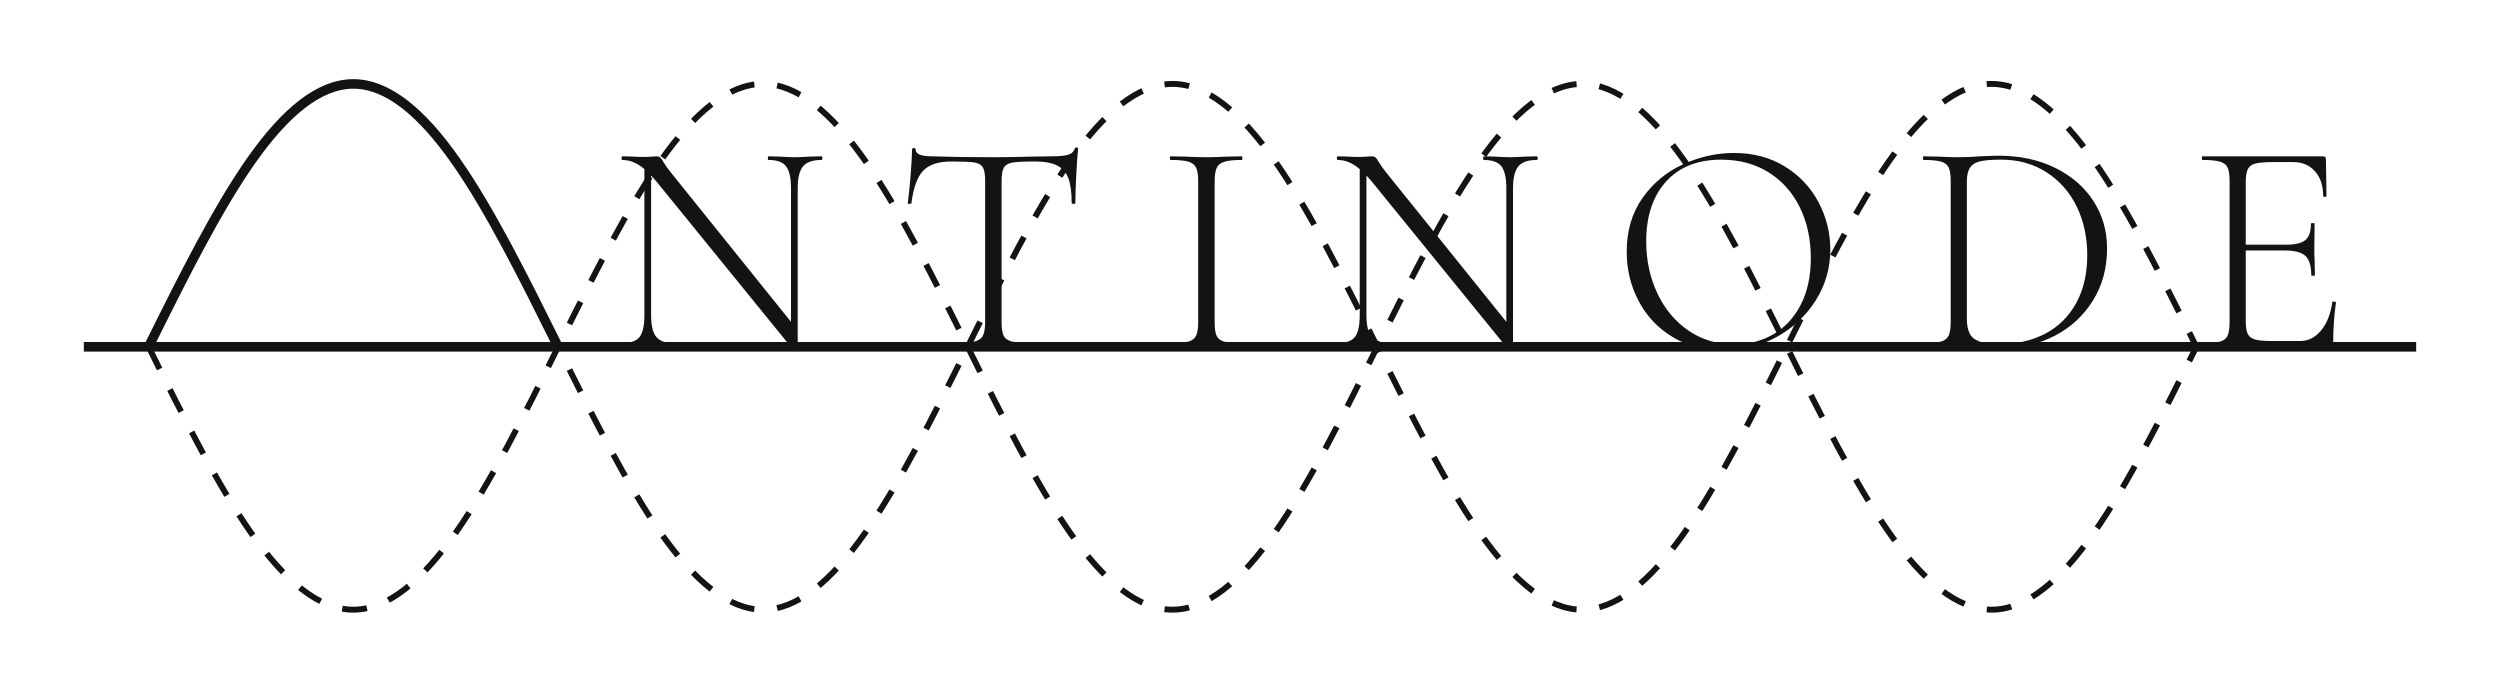
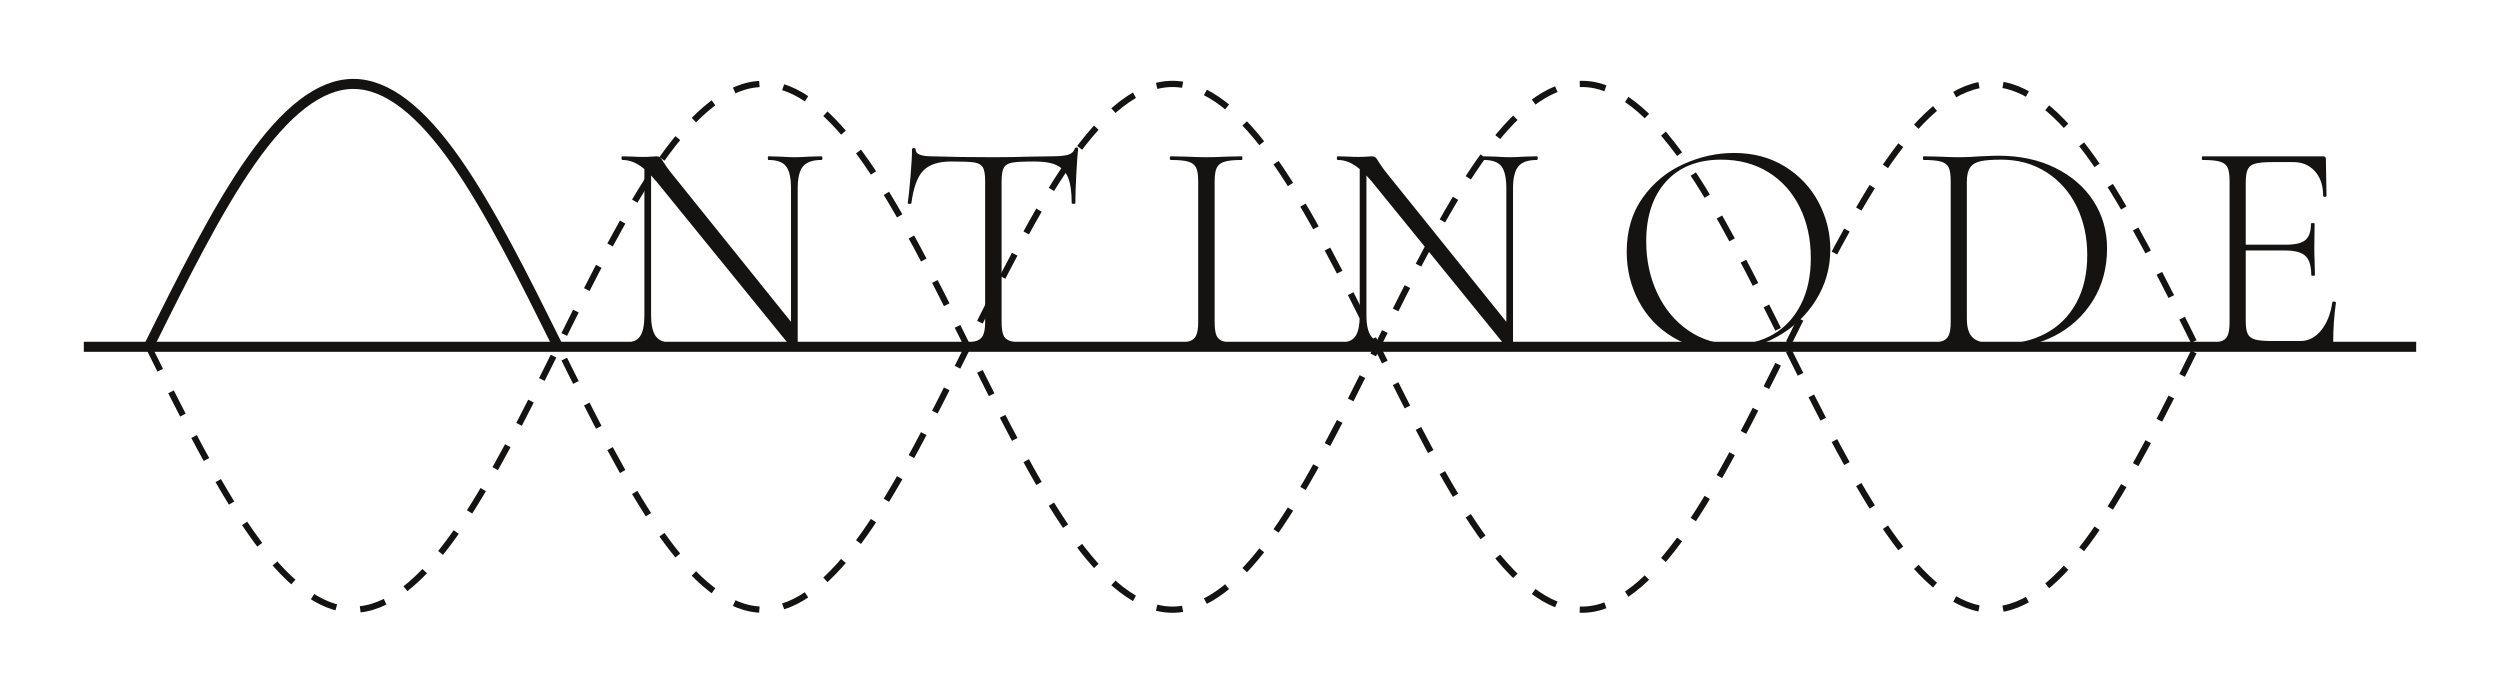
- <svg xmlns="http://www.w3.org/2000/svg" width="1312" height="364" fill="#141312" viewBox="-78 -182 1312.4 364">
-   <g fill="none" stroke="#141312" stroke-dasharray="13.03 12.02" stroke-width="3.11">
-     <path d="M0 0c17.92-36.13 35.83-72.03 53.75-97.58S89.58-138 107.5-138s35.83 14.87 53.75 40.42S197.08-36.13 215 0s35.83 72.03 53.75 97.58S304.58 138 322.5 138s35.83-14.87 53.75-40.42S412.08 36.13 430 0s35.83-72.03 53.75-97.58S519.58-138 537.5-138s35.83 14.87 53.75 40.42S627.08-36.13 645 0s35.83 72.03 53.75 97.58S734.58 138 752.5 138s35.83-14.87 53.75-40.42S842.08 36.13 860 0s35.83-72.03 53.75-97.58S949.58-138 967.5-138s35.83 14.87 53.75 40.42S1057.08-36.13 1075 0" />
-     <path d="M0 0c17.92 36.13 35.83 72.03 53.75 97.58S89.58 138 107.5 138s35.83-14.87 53.75-40.42S197.08 36.13 215 0s35.83-72.03 53.75-97.58S304.58-138 322.5-138s35.83 14.87 53.75 40.42S412.08-36.13 430 0s35.83 72.03 53.75 97.58S519.58 138 537.5 138s35.83-14.87 53.75-40.42S627.08 36.13 645 0s35.83-72.03 53.75-97.58S734.58-138 752.5-138s35.83 14.87 53.75 40.42S842.08-36.13 860 0s35.83 72.03 53.75 97.58S949.58 138 967.5 138s35.83-14.87 53.75-40.42S1057.08 36.13 1075 0" />
+ <svg xmlns="http://www.w3.org/2000/svg" viewBox="-78.0 -182.0 1312.4 364.0" width="1312" height="364" fill="#141312">
+   <g fill="none" stroke="#141312" stroke-width="3.27" stroke-linecap="butt" stroke-linejoin="miter" stroke-dasharray="13.73 12.67">
+     <path d="M 0.00 -0.00 C 17.92 -36.13 35.83 -72.03 53.75 -97.58 C 71.67 -123.13 89.58 -138.00 107.50 -138.00 C 125.42 -138.00 143.33 -123.13 161.25 -97.58 C 179.17 -72.03 197.08 -36.13 215.00 -0.00 C 232.92 36.13 250.83 72.03 268.75 97.58 C 286.67 123.13 304.58 138.00 322.50 138.00 C 340.42 138.00 358.33 123.13 376.25 97.58 C 394.17 72.03 412.08 36.13 430.00 0.00 C 447.92 -36.13 465.83 -72.03 483.75 -97.58 C 501.67 -123.13 519.58 -138.00 537.50 -138.00 C 555.42 -138.00 573.33 -123.13 591.25 -97.58 C 609.17 -72.03 627.08 -36.13 645.00 -0.00 C 662.92 36.13 680.83 72.03 698.75 97.58 C 716.67 123.13 734.58 138.00 752.50 138.00 C 770.42 138.00 788.33 123.13 806.25 97.58 C 824.17 72.03 842.08 36.13 860.00 0.00 C 877.92 -36.13 895.83 -72.03 913.75 -97.58 C 931.67 -123.13 949.58 -138.00 967.50 -138.00 C 985.42 -138.00 1003.33 -123.13 1021.25 -97.58 C 1039.17 -72.03 1057.08 -36.13 1075.00 -0.00" />
+     <path d="M 0.00 0.00 C 17.92 36.13 35.83 72.03 53.75 97.58 C 71.67 123.13 89.58 138.00 107.50 138.00 C 125.42 138.00 143.33 123.13 161.25 97.58 C 179.17 72.03 197.08 36.13 215.00 0.00 C 232.92 -36.13 250.83 -72.03 268.75 -97.58 C 286.67 -123.13 304.58 -138.00 322.50 -138.00 C 340.42 -138.00 358.33 -123.13 376.25 -97.58 C 394.17 -72.03 412.08 -36.13 430.00 -0.00 C 447.92 36.13 465.83 72.03 483.75 97.58 C 501.67 123.13 519.58 138.00 537.50 138.00 C 555.42 138.00 573.33 123.13 591.25 97.58 C 609.17 72.03 627.08 36.13 645.00 0.00 C 662.92 -36.13 680.83 -72.03 698.75 -97.58 C 716.67 -123.13 734.58 -138.00 752.50 -138.00 C 770.42 -138.00 788.33 -123.13 806.25 -97.58 C 824.17 -72.03 842.08 -36.13 860.00 -0.00 C 877.92 36.13 895.83 72.03 913.75 97.58 C 931.67 123.13 949.58 138.00 967.50 138.00 C 985.42 138.00 1003.33 123.13 1021.25 97.58 C 1039.17 72.03 1057.08 36.13 1075.00 0.00" />
  </g>
-   <path fill="none" stroke="#141312" stroke-width="5.01" d="M0 0c17.92-36.13 35.83-72.03 53.75-97.58S89.58-138 107.5-138s35.83 14.87 53.75 40.42S197.08-36.13 215 0M-34 0h1224.4" />
-   <path d="M353.24-98.08q-6.88 0-9.68 3.36t-2.8 11.52V1.76q0 .32-.8.48t-1.12-.16l-72.32-88.96-2.72-3.04v73.28q0 8.16 2.72 11.44t9.44 3.28q.48 0 .48.96t-.48.96q-3.84 0-5.92-.16l-7.68-.16-7.84.16q-2.08.16-6.24.16-.32 0-.32-.96t.32-.96q6.88 0 9.44-3.2t2.56-11.52v-76.64q-5.6-4.8-11.52-4.8-.48 0-.48-.96t.48-.96l5.76.16q1.76.16 4.96.16 2.72 0 4.48-.16t2.72-.16q1.12 0 1.84.56t1.68 2.32q1.76 2.88 3.84 5.44l63.2 78.56V-83.2q0-8.16-2.56-11.52t-9.28-3.36q-.32 0-.32-.96t.32-.96l6.08.16q4.8.32 7.68.32 2.72 0 7.84-.32l6.24-.16q.48 0 .48.96t-.48.96m47.2 22.72q0 .32-.96.32t-.96-.32q.64-4.32 1.44-13.84t.8-14.32q0-.8.96-.8t.96.8q0 3.52 8.48 3.52 13.76.48 32.16.48 9.44 0 20-.32l10.88-.16q5.76 0 8.48-.8t3.52-3.2q.16-.64.96-.64t.8.64q-.48 4.48-.96 13.68t-.48 14.96q0 .32-.96.32t-.96-.32q0-8.48-1.76-13.12t-5.92-6.72-11.68-2.08q-8.32 0-11.68.56T449-94.08t-1.2 7.36v73.76q0 4.96 1.12 7.2t4.48 3.04 10.56.8q.32 0 .32.96t-.32.96q-5.28 0-8.32-.16l-12.32-.16-11.68.16q-3.2.16-8.8.16-.32 0-.32-.96t.32-.96q7.2 0 10.56-.8t4.56-3.12 1.2-7.12v-74.08q0-5.28-1.28-7.28t-4.56-2.48-11.92-.48q-10.08 0-14.72 4.8t-6.24 17.12m159.2 62.4q0 4.96 1.04 7.2t3.92 3.04 9.28.8q.32 0 .32.96t-.32.96q-4.8 0-7.52-.16l-11.2-.16-10.72.16q-2.88.16-7.84.16-.48 0-.48-.96t.48-.96q6.24 0 9.2-.8t4.08-3.12 1.12-7.12v-74.08q0-4.8-1.12-7.04t-4.08-3.12-9.2-.88q-.48 0-.48-.96t.48-.96l7.84.16q6.72.32 10.72.32 4.48 0 11.2-.32l7.52-.16q.32 0 .32.96t-.32.96q-6.24 0-9.2.96t-4 3.28-1.04 7.12Zm169.12-85.12q-6.88 0-9.68 3.36t-2.8 11.52V1.76q0 .32-.8.48t-1.12-.16l-72.32-88.96-2.72-3.04v73.28q0 8.16 2.72 11.44t9.44 3.28q.48 0 .48.96t-.48.96q-3.84 0-5.92-.16l-7.68-.16-7.84.16q-2.08.16-6.24.16-.32 0-.32-.96t.32-.96q6.88 0 9.44-3.2t2.56-11.52v-76.64q-5.6-4.8-11.52-4.8-.48 0-.48-.96t.48-.96l5.76.16q1.76.16 4.96.16 2.72 0 4.48-.16t2.72-.16q1.12 0 1.84.56t1.68 2.32q1.76 2.88 3.84 5.44l63.2 78.56V-83.2q0-8.16-2.56-11.52t-9.28-3.36q-.32 0-.32-.96t.32-.96l6.08.16q4.8.32 7.68.32 2.72 0 7.84-.32l6.24-.16q.48 0 .48.96t-.48.96m47.2 48.16q0-16.48 8.32-28.24t21.36-17.68 26.64-5.92q15.2 0 26.72 7.12t17.68 18.8 6.16 24.8q0 14.56-7.68 26.72T854.6-5.12t-27.92 7.04q-14.88 0-26.48-6.96t-17.92-18.88-6.32-26m96.64 3.36q0-15.04-5.84-26.8t-16.48-18.32-24.72-6.56q-18.56 0-28.96 11.52t-10.4 31.36q0 14.88 5.84 27.28t16.4 19.6 24 7.2q11.36 0 20.48-5.28t14.4-15.52 5.28-24.48M963 .16q-2.24-.16-5.52-.32t-7.28-.16l-10.56.16q-2.88.16-8 .16-.32 0-.32-.96t.32-.96q6.24 0 9.2-.8t4.08-3.12 1.12-7.12v-74.08q0-4.8-1.04-7.04t-4-3.12-9.2-.88q-.32 0-.32-.96t.32-.96l7.84.16q6.72.32 10.56.32 5.6 0 11.36-.48 7.04-.32 9.6-.32 16.8 0 29.76 6.4T1021-76.48t7.12 24.8q0 15.52-7.44 27.44t-19.92 18.4T973.4.64q-4.64 0-10.4-.48m54.72-48.32q0-14.08-5.52-25.44t-15.84-18-23.76-6.64q-7.04 0-10.8.8t-5.52 3.28-1.76 7.44v72q0 4.8 1.44 7.68t5.12 4.24 10.72 1.36q13.44 0 23.84-5.44t16.24-16 5.84-25.28m130.56 24.96q-1.44 10.08-1.44 20.8 0 1.28-.56 1.84t-2 .56h-66.08q-.32 0-.32-.96t.32-.96q6.24 0 9.2-.8t4-3.12 1.04-7.12v-74.08q0-4.8-1.04-7.04t-4-3.12-9.2-.88q-.32 0-.32-.96t.32-.96h63.36q1.44 0 1.44 1.44l.32 19.36q0 .48-.88.48t-.88-.48q0-8.16-4.32-12.96t-11.36-4.8h-11.04q-6.08 0-8.96.8t-3.92 3.04-1.04 7.04v32.48h21.12q7.36 0 10.24-2.48t2.88-8.56q0-.32.96-.32t.96.32l-.16 12.64q0 4.64.16 6.88l.16 7.52q0 .32-.96.32t-.96-.32q0-7.2-3.04-10.08t-10.72-2.88h-20.64v36.96q0 4.64 1.04 6.8t3.84 2.96 9.04.8h14.72q6.4 0 10.96-5.6t5.84-14.72q0-.48.96-.4t.96.56" />
+   <g fill="none" stroke="#141312" stroke-width="5.28" stroke-linecap="butt" stroke-linejoin="miter">
+     <path d="M 0.00 -0.00 C 17.92 -36.13 35.83 -72.03 53.75 -97.58 C 71.67 -123.13 89.58 -138.00 107.50 -138.00 C 125.42 -138.00 143.33 -123.13 161.25 -97.58 C 179.17 -72.03 197.08 -36.13 215.00 -0.00" />
+   </g>
+   <path d="M -34.0 0 L 1190.4 0" fill="none" stroke="#141312" stroke-width="5.28" />
+   <path d="M353.24 -98.08Q346.36 -98.08 343.56 -94.72Q340.76 -91.36 340.76 -83.20V1.76Q340.76 2.08 339.96 2.24Q339.16 2.40 338.84 2.08L266.52 -86.88L263.80 -89.92V-16.64Q263.80 -8.48 266.52 -5.20Q269.24 -1.92 275.96 -1.92Q276.44 -1.92 276.44 -0.96Q276.44 0.00 275.96 0.00Q272.12 0.00 270.04 -0.16L262.36 -0.32L254.52 -0.16Q252.44 0.00 248.28 0.00Q247.96 0.00 247.96 -0.96Q247.96 -1.92 248.28 -1.92Q255.16 -1.92 257.72 -5.12Q260.28 -8.32 260.28 -16.64V-93.28Q254.68 -98.08 248.76 -98.08Q248.28 -98.08 248.28 -99.04Q248.28 -100.00 248.76 -100.00L254.52 -99.84Q256.28 -99.68 259.48 -99.68Q262.20 -99.68 263.96 -99.84Q265.72 -100.00 266.68 -100.00Q267.80 -100.00 268.52 -99.44Q269.24 -98.88 270.20 -97.12Q271.96 -94.24 274.04 -91.68L337.24 -13.12V-83.20Q337.24 -91.36 334.68 -94.72Q332.12 -98.08 325.40 -98.08Q325.08 -98.08 325.08 -99.04Q325.08 -100.00 325.40 -100.00L331.48 -99.84Q336.28 -99.52 339.16 -99.52Q341.88 -99.52 347.00 -99.84L353.24 -100.00Q353.72 -100.00 353.72 -99.04Q353.72 -98.08 353.24 -98.08ZM400.44 -75.36Q400.44 -75.04 399.48 -75.04Q398.52 -75.04 398.52 -75.36Q399.16 -79.68 399.96 -89.20Q400.76 -98.72 400.76 -103.52Q400.76 -104.32 401.72 -104.32Q402.68 -104.32 402.68 -103.52Q402.68 -100.00 411.16 -100.00Q424.92 -99.52 443.32 -99.52Q452.76 -99.52 463.32 -99.84L474.20 -100.00Q479.96 -100.00 482.68 -100.80Q485.40 -101.60 486.20 -104.00Q486.36 -104.64 487.16 -104.64Q487.96 -104.64 487.96 -104.00Q487.48 -99.52 487.00 -90.32Q486.52 -81.12 486.52 -75.36Q486.52 -75.04 485.56 -75.04Q484.60 -75.04 484.60 -75.36Q484.60 -83.84 482.84 -88.48Q481.08 -93.12 476.92 -95.20Q472.76 -97.28 465.24 -97.28Q456.92 -97.28 453.56 -96.72Q450.20 -96.16 449.00 -94.08Q447.80 -92.00 447.80 -86.72V-12.96Q447.80 -8.00 448.92 -5.76Q450.04 -3.52 453.40 -2.72Q456.76 -1.92 463.96 -1.92Q464.28 -1.92 464.28 -0.96Q464.28 0.00 463.96 0.00Q458.68 0.00 455.64 -0.16L443.32 -0.32L431.64 -0.16Q428.44 0.00 422.84 0.00Q422.52 0.00 422.52 -0.96Q422.52 -1.92 422.84 -1.92Q430.04 -1.92 433.40 -2.72Q436.76 -3.52 437.96 -5.84Q439.16 -8.16 439.16 -12.96V-87.04Q439.16 -92.32 437.88 -94.32Q436.60 -96.32 433.32 -96.80Q430.04 -97.28 421.40 -97.28Q411.32 -97.28 406.68 -92.48Q402.04 -87.68 400.44 -75.36ZM559.64 -12.96Q559.64 -8.00 560.68 -5.76Q561.72 -3.52 564.60 -2.72Q567.48 -1.92 573.88 -1.92Q574.20 -1.92 574.20 -0.96Q574.20 0.00 573.88 0.00Q569.08 0.00 566.36 -0.16L555.16 -0.32L544.44 -0.16Q541.56 0.00 536.60 0.00Q536.12 0.00 536.12 -0.96Q536.12 -1.92 536.60 -1.92Q542.84 -1.92 545.80 -2.72Q548.76 -3.52 549.88 -5.84Q551.00 -8.16 551.00 -12.96V-87.04Q551.00 -91.84 549.88 -94.08Q548.76 -96.32 545.80 -97.20Q542.84 -98.08 536.60 -98.08Q536.12 -98.08 536.12 -99.04Q536.12 -100.00 536.60 -100.00L544.44 -99.84Q551.16 -99.52 555.16 -99.52Q559.64 -99.52 566.36 -99.84L573.88 -100.00Q574.20 -100.00 574.20 -99.04Q574.20 -98.08 573.88 -98.08Q567.64 -98.08 564.68 -97.12Q561.72 -96.16 560.68 -93.84Q559.64 -91.52 559.64 -86.72ZM728.76 -98.08Q721.88 -98.08 719.08 -94.72Q716.28 -91.36 716.28 -83.20V1.76Q716.28 2.08 715.48 2.24Q714.68 2.40 714.36 2.08L642.04 -86.88L639.32 -89.92V-16.64Q639.32 -8.48 642.04 -5.20Q644.76 -1.92 651.48 -1.92Q651.96 -1.92 651.96 -0.96Q651.96 0.00 651.48 0.00Q647.64 0.00 645.56 -0.16L637.88 -0.32L630.04 -0.16Q627.96 0.00 623.80 0.00Q623.48 0.00 623.48 -0.96Q623.48 -1.92 623.80 -1.92Q630.68 -1.92 633.24 -5.12Q635.80 -8.32 635.80 -16.64V-93.28Q630.20 -98.08 624.28 -98.08Q623.80 -98.08 623.80 -99.04Q623.80 -100.00 624.28 -100.00L630.04 -99.84Q631.80 -99.68 635.00 -99.68Q637.72 -99.68 639.48 -99.84Q641.24 -100.00 642.20 -100.00Q643.32 -100.00 644.04 -99.44Q644.76 -98.88 645.72 -97.12Q647.48 -94.24 649.56 -91.68L712.76 -13.12V-83.20Q712.76 -91.36 710.20 -94.72Q707.64 -98.08 700.92 -98.08Q700.60 -98.08 700.60 -99.04Q700.60 -100.00 700.92 -100.00L707.00 -99.84Q711.80 -99.52 714.68 -99.52Q717.40 -99.52 722.52 -99.84L728.76 -100.00Q729.24 -100.00 729.24 -99.04Q729.24 -98.08 728.76 -98.08ZM775.96 -49.92Q775.96 -66.40 784.28 -78.16Q792.60 -89.92 805.64 -95.84Q818.68 -101.76 832.28 -101.76Q847.48 -101.76 859.00 -94.64Q870.52 -87.52 876.68 -75.84Q882.84 -64.16 882.84 -51.04Q882.84 -36.48 875.16 -24.32Q867.48 -12.16 854.60 -5.12Q841.72 1.92 826.68 1.92Q811.80 1.92 800.20 -5.04Q788.60 -12.00 782.28 -23.92Q775.96 -35.84 775.96 -49.92ZM872.60 -46.56Q872.60 -61.60 866.76 -73.36Q860.92 -85.12 850.28 -91.68Q839.64 -98.24 825.56 -98.24Q807.00 -98.24 796.60 -86.72Q786.20 -75.20 786.20 -55.36Q786.20 -40.48 792.04 -28.08Q797.88 -15.68 808.44 -8.48Q819.00 -1.28 832.44 -1.28Q843.80 -1.28 852.92 -6.56Q862.04 -11.84 867.32 -22.08Q872.60 -32.32 872.60 -46.56ZM963.00 0.16Q960.76 0.00 957.48 -0.16Q954.20 -0.32 950.20 -0.32L939.64 -0.16Q936.76 0.00 931.64 0.00Q931.32 0.00 931.32 -0.96Q931.32 -1.92 931.64 -1.92Q937.88 -1.92 940.84 -2.72Q943.80 -3.52 944.92 -5.84Q946.04 -8.16 946.04 -12.96V-87.04Q946.04 -91.84 945.00 -94.08Q943.96 -96.32 941.00 -97.20Q938.04 -98.08 931.80 -98.08Q931.48 -98.08 931.48 -99.04Q931.48 -100.00 931.80 -100.00L939.64 -99.84Q946.36 -99.52 950.20 -99.52Q955.80 -99.52 961.56 -100.00Q968.60 -100.32 971.16 -100.32Q987.96 -100.32 1000.92 -93.92Q1013.88 -87.52 1021.00 -76.48Q1028.12 -65.44 1028.12 -51.68Q1028.12 -36.16 1020.68 -24.24Q1013.24 -12.32 1000.76 -5.84Q988.28 0.64 973.40 0.64Q968.76 0.64 963.00 0.16ZM1017.72 -48.16Q1017.72 -62.24 1012.20 -73.60Q1006.68 -84.96 996.36 -91.60Q986.04 -98.24 972.60 -98.24Q965.56 -98.24 961.80 -97.44Q958.04 -96.64 956.28 -94.16Q954.52 -91.68 954.52 -86.72V-14.72Q954.52 -9.92 955.96 -7.04Q957.40 -4.16 961.08 -2.80Q964.76 -1.44 971.80 -1.44Q985.24 -1.44 995.64 -6.88Q1006.04 -12.32 1011.88 -22.88Q1017.72 -33.44 1017.72 -48.16ZM1148.28 -23.20Q1146.84 -13.12 1146.84 -2.40Q1146.84 -1.12 1146.28 -0.56Q1145.72 0.00 1144.28 0.00H1078.20Q1077.88 0.00 1077.88 -0.96Q1077.88 -1.92 1078.20 -1.92Q1084.44 -1.92 1087.40 -2.72Q1090.36 -3.52 1091.40 -5.84Q1092.44 -8.16 1092.44 -12.96V-87.04Q1092.44 -91.84 1091.40 -94.08Q1090.36 -96.32 1087.40 -97.20Q1084.44 -98.08 1078.20 -98.08Q1077.88 -98.08 1077.88 -99.04Q1077.88 -100.00 1078.20 -100.00H1141.56Q1143.00 -100.00 1143.00 -98.56L1143.32 -79.20Q1143.32 -78.72 1142.44 -78.72Q1141.56 -78.72 1141.56 -79.20Q1141.56 -87.36 1137.24 -92.16Q1132.92 -96.96 1125.88 -96.96H1114.84Q1108.76 -96.96 1105.88 -96.16Q1103.00 -95.36 1101.96 -93.12Q1100.92 -90.88 1100.92 -86.08V-53.60H1122.04Q1129.40 -53.60 1132.28 -56.08Q1135.16 -58.56 1135.16 -64.64Q1135.16 -64.96 1136.12 -64.96Q1137.08 -64.96 1137.08 -64.64L1136.92 -52.00Q1136.92 -47.36 1137.08 -45.12L1137.24 -37.60Q1137.24 -37.28 1136.28 -37.28Q1135.32 -37.28 1135.32 -37.60Q1135.32 -44.80 1132.28 -47.68Q1129.24 -50.56 1121.56 -50.56H1100.92V-13.60Q1100.92 -8.96 1101.96 -6.80Q1103.00 -4.64 1105.80 -3.84Q1108.60 -3.04 1114.84 -3.04H1129.56Q1135.96 -3.04 1140.52 -8.64Q1145.08 -14.24 1146.36 -23.36Q1146.36 -23.84 1147.32 -23.76Q1148.28 -23.68 1148.28 -23.20Z" />
</svg>
